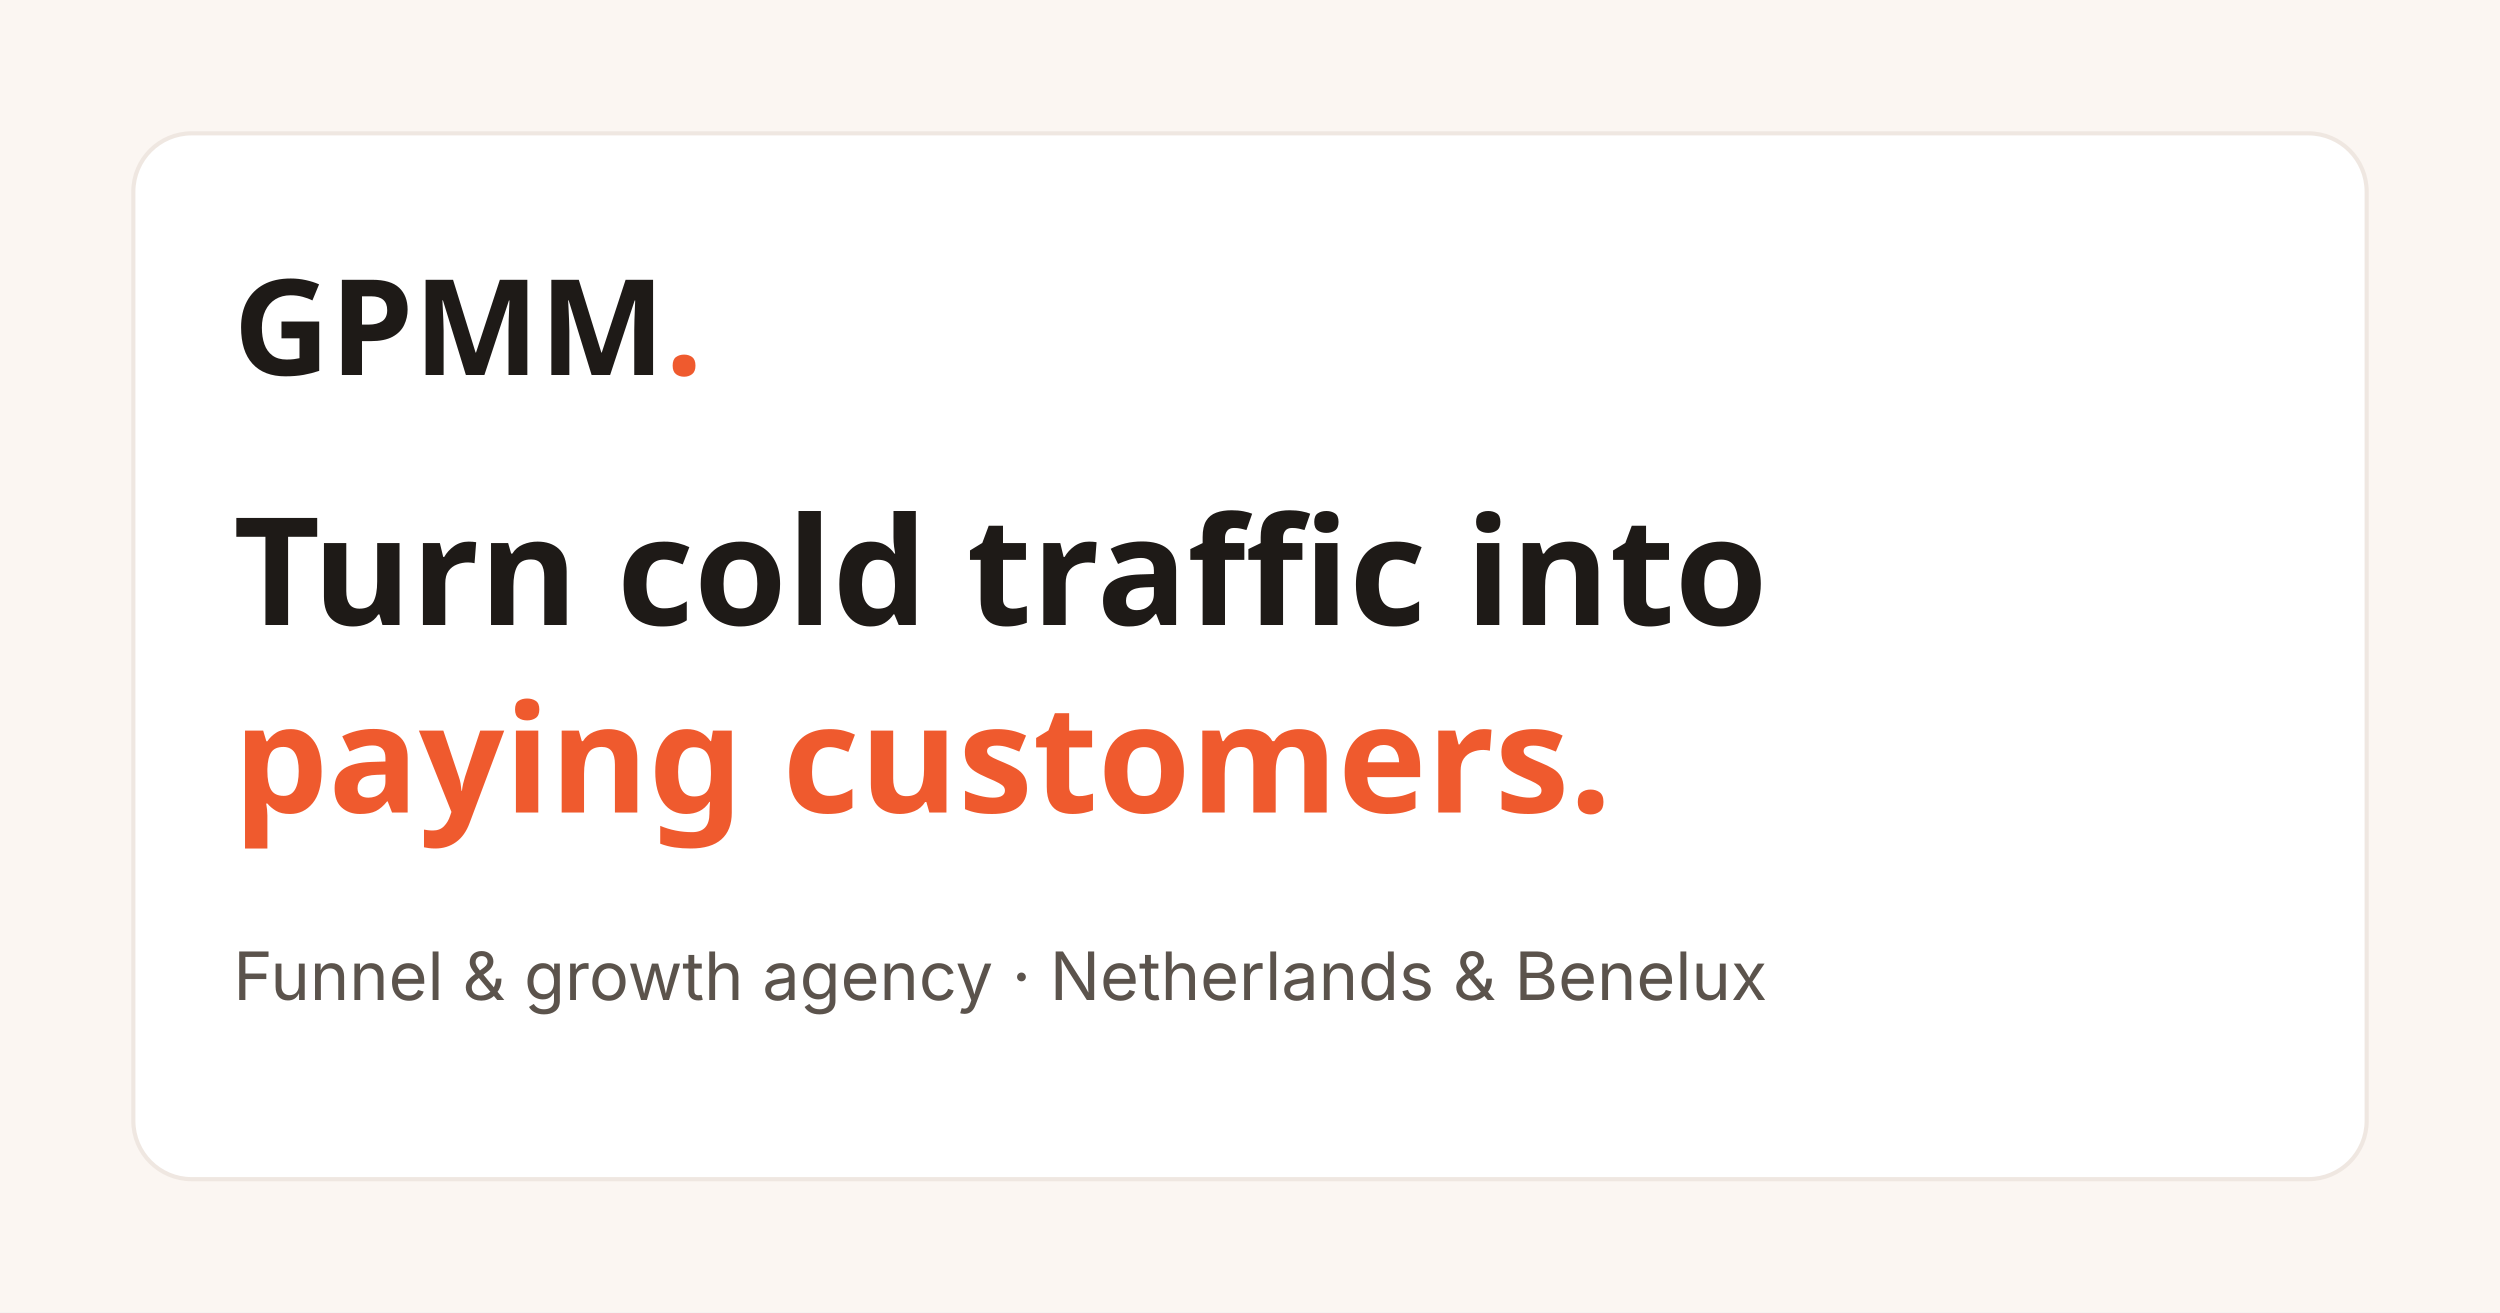
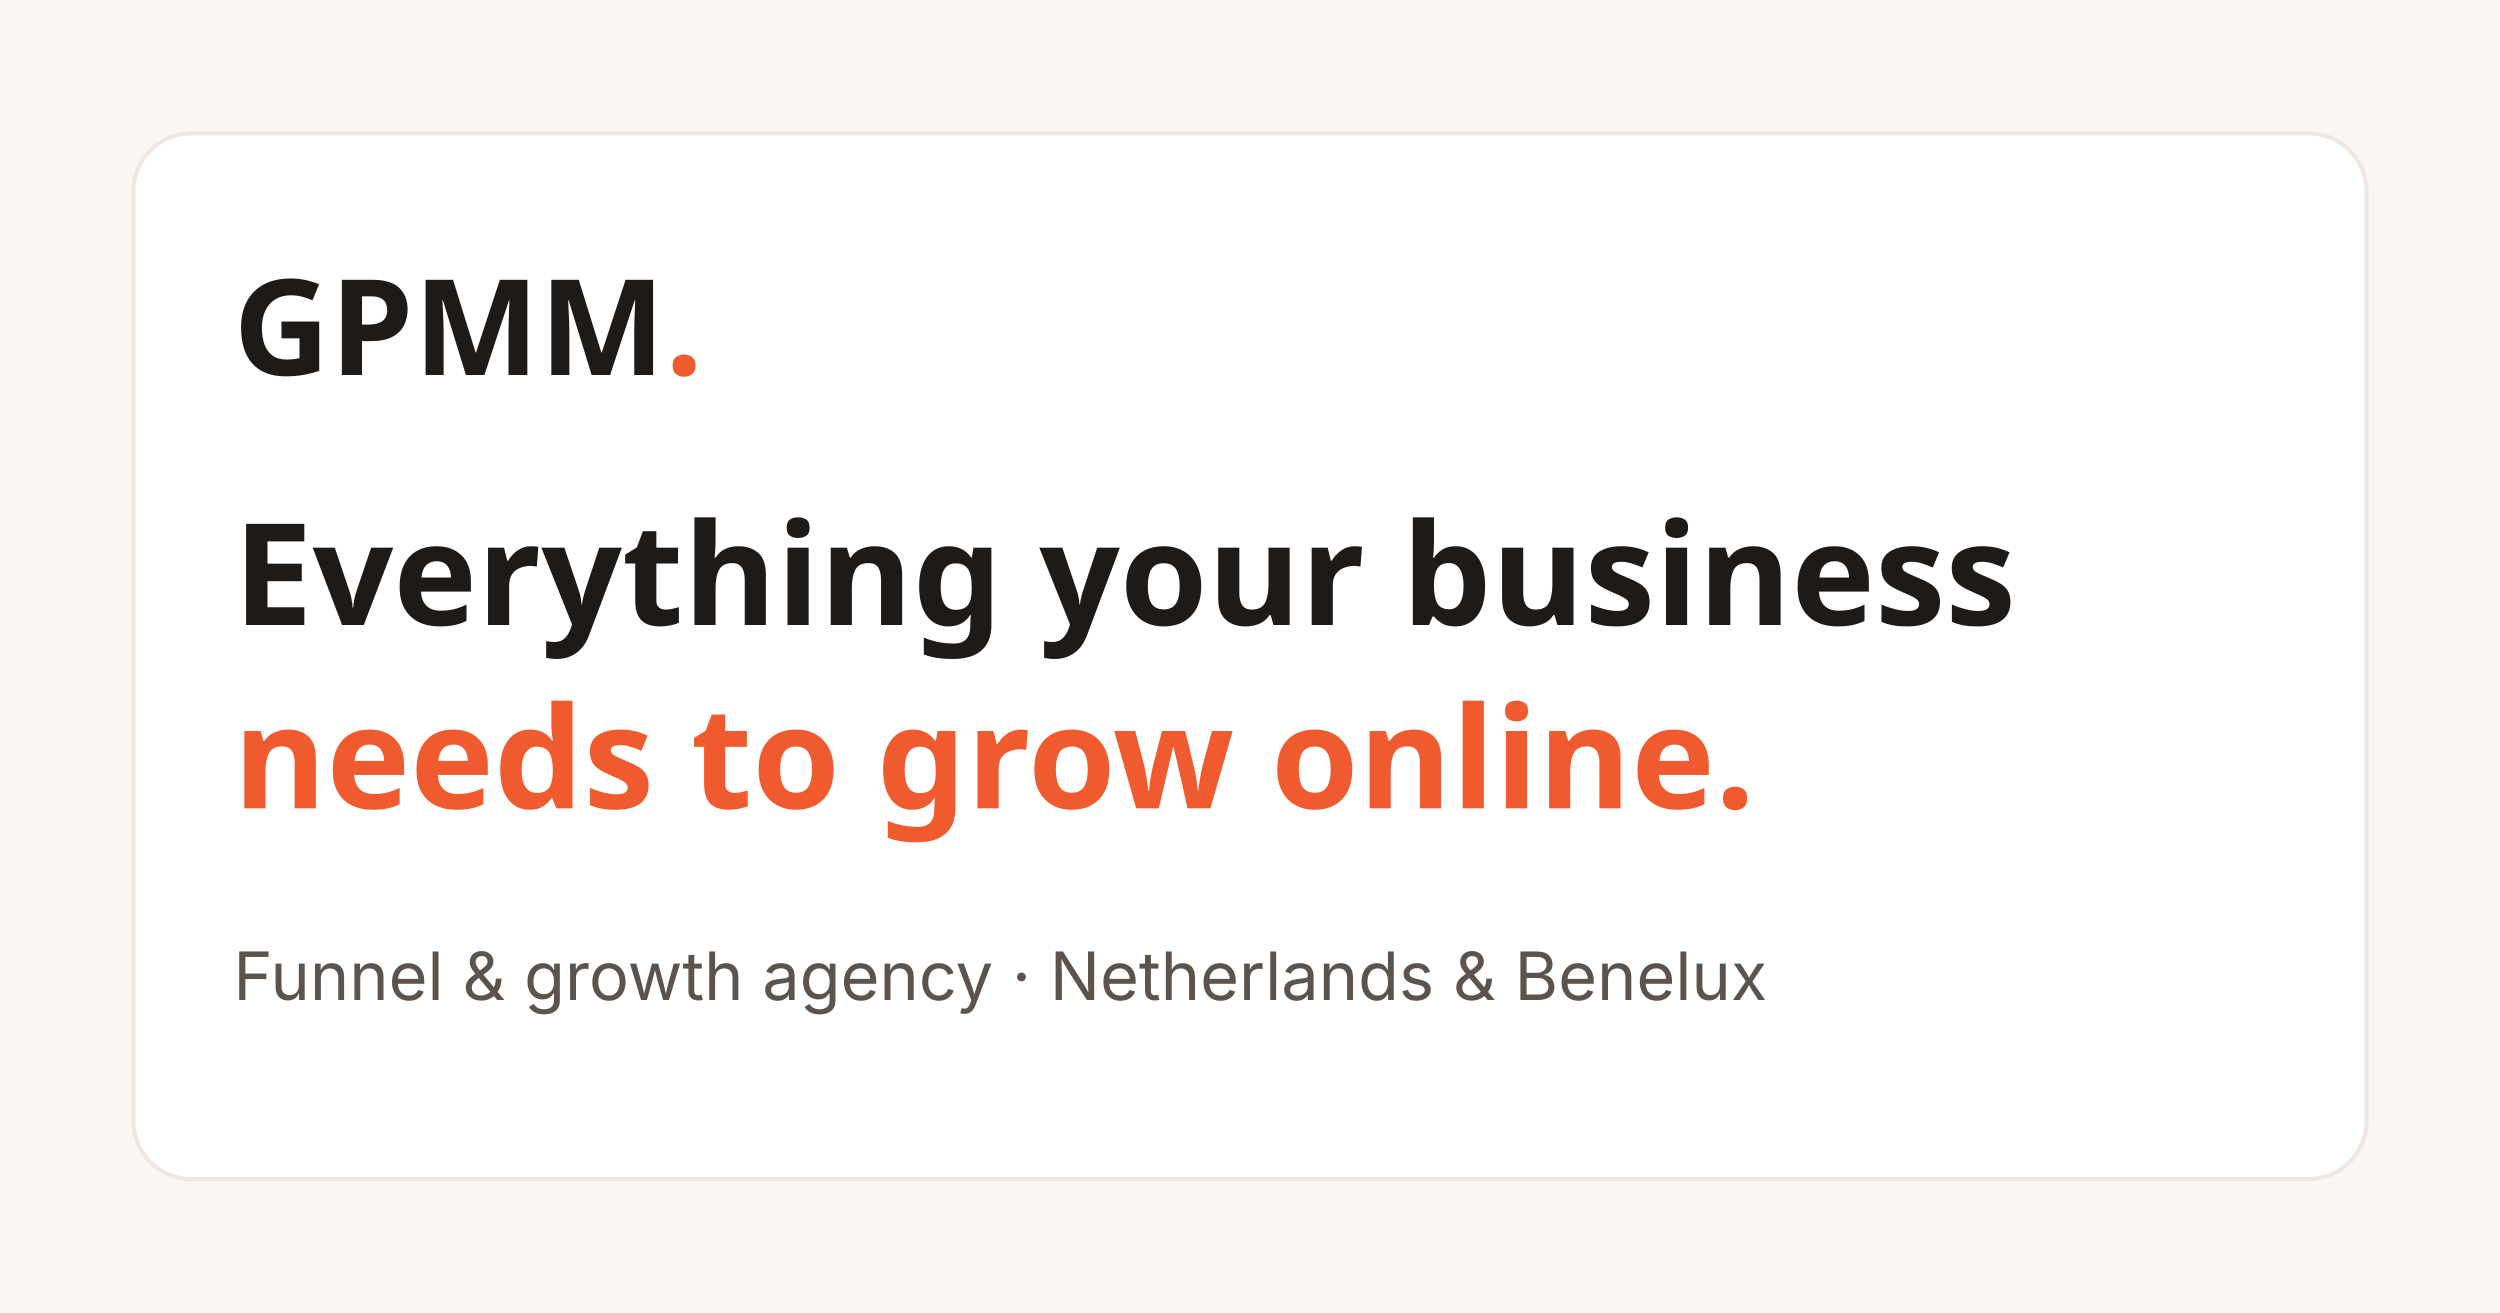
<svg xmlns="http://www.w3.org/2000/svg" viewBox="0 0 1200 630" role="img" aria-label="GPMM — funnel and growth agency">
  <rect width="1200" height="630" fill="#FBF6F2" />
  <rect x="64" y="64" width="1072" height="502" rx="28" fill="#FFFFFF" stroke="#EFE7E1" stroke-width="2" />
  <text x="112" y="180" font-family="'Space Grotesk', system-ui, sans-serif" font-weight="700" font-size="64" fill="#1E1A17">GPMM<tspan fill="#EF5A2E">.</tspan>
  </text>
-   <text x="112" y="300" font-family="'Space Grotesk', system-ui, sans-serif" font-weight="700" font-size="72" fill="#1E1A17">Turn cold traffic into</text>
-   <text x="112" y="390" font-family="'Space Grotesk', system-ui, sans-serif" font-weight="700" font-size="72" fill="#EF5A2E">paying customers.</text>
+   <text x="112" y="300" font-family="'Space Grotesk', system-ui, sans-serif" font-weight="700" font-size="68" fill="#1E1A17">Everything your business</text>
+   <text x="112" y="388" font-family="'Space Grotesk', system-ui, sans-serif" font-weight="700" font-size="68" fill="#EF5A2E">needs to grow online.</text>
  <text x="112" y="480" font-family="Inter, system-ui, sans-serif" font-size="32" fill="#5B534C">Funnel &amp; growth agency · Netherlands &amp; Benelux</text>
</svg>
